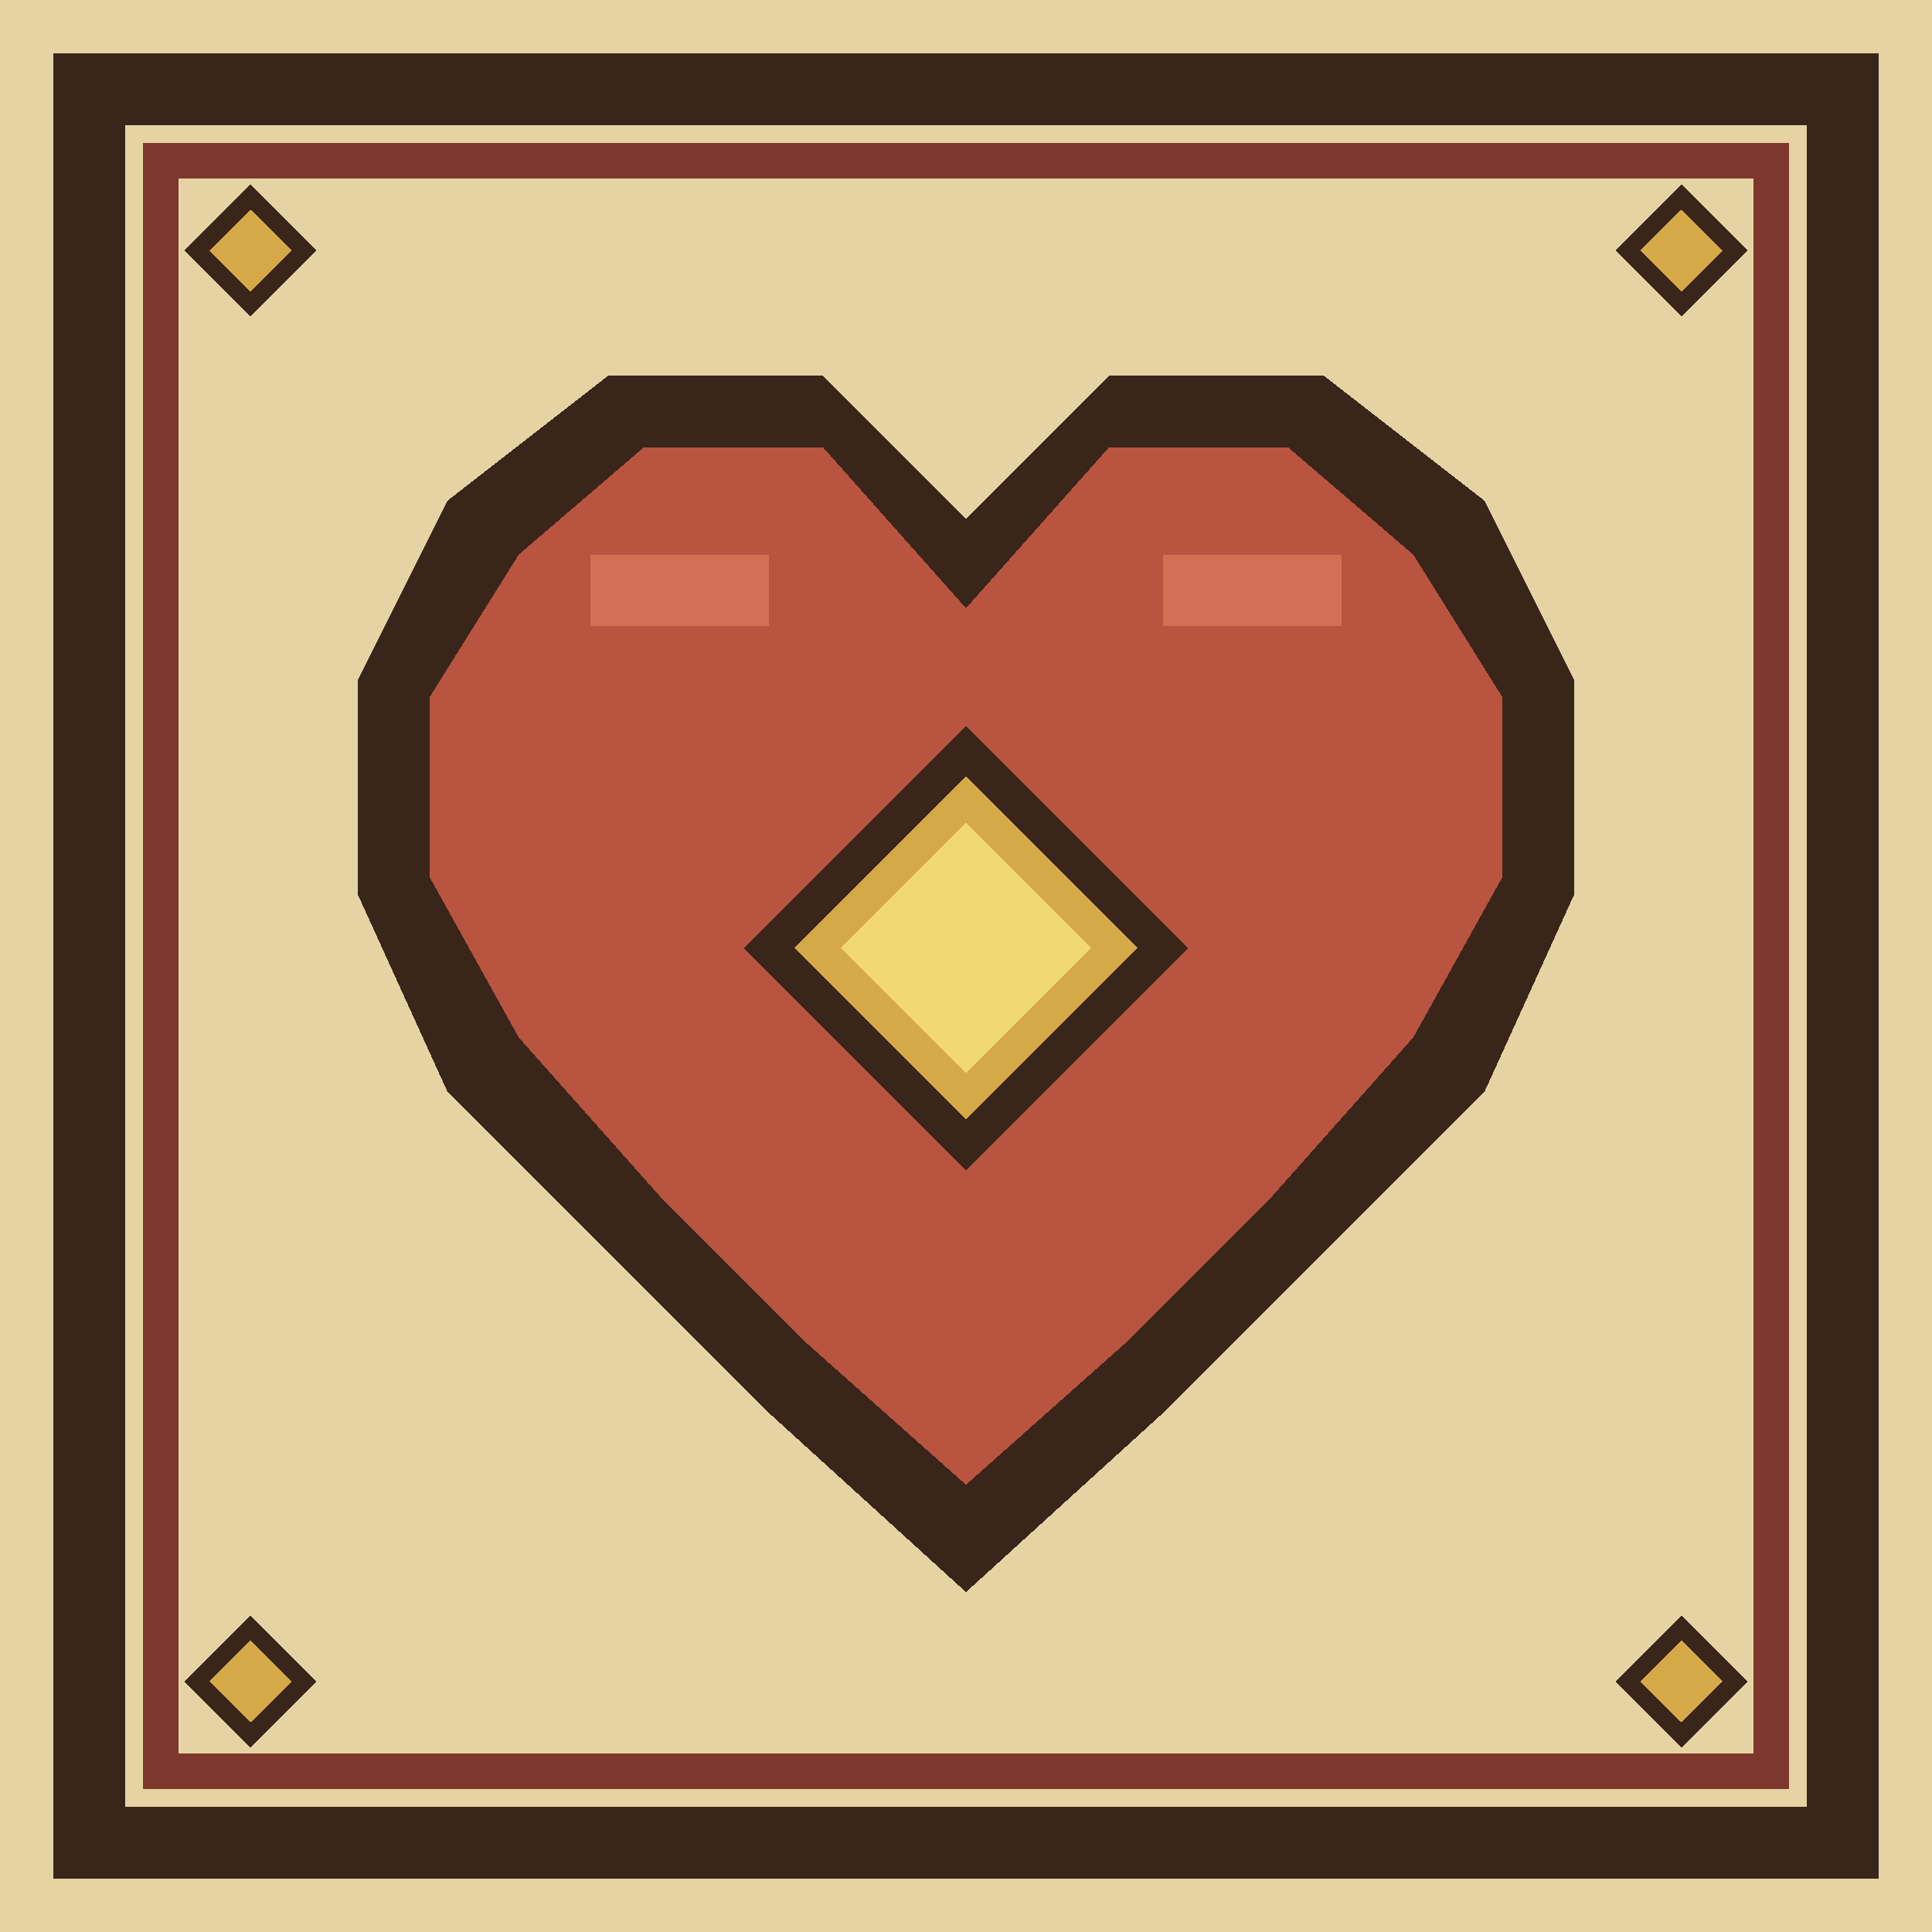
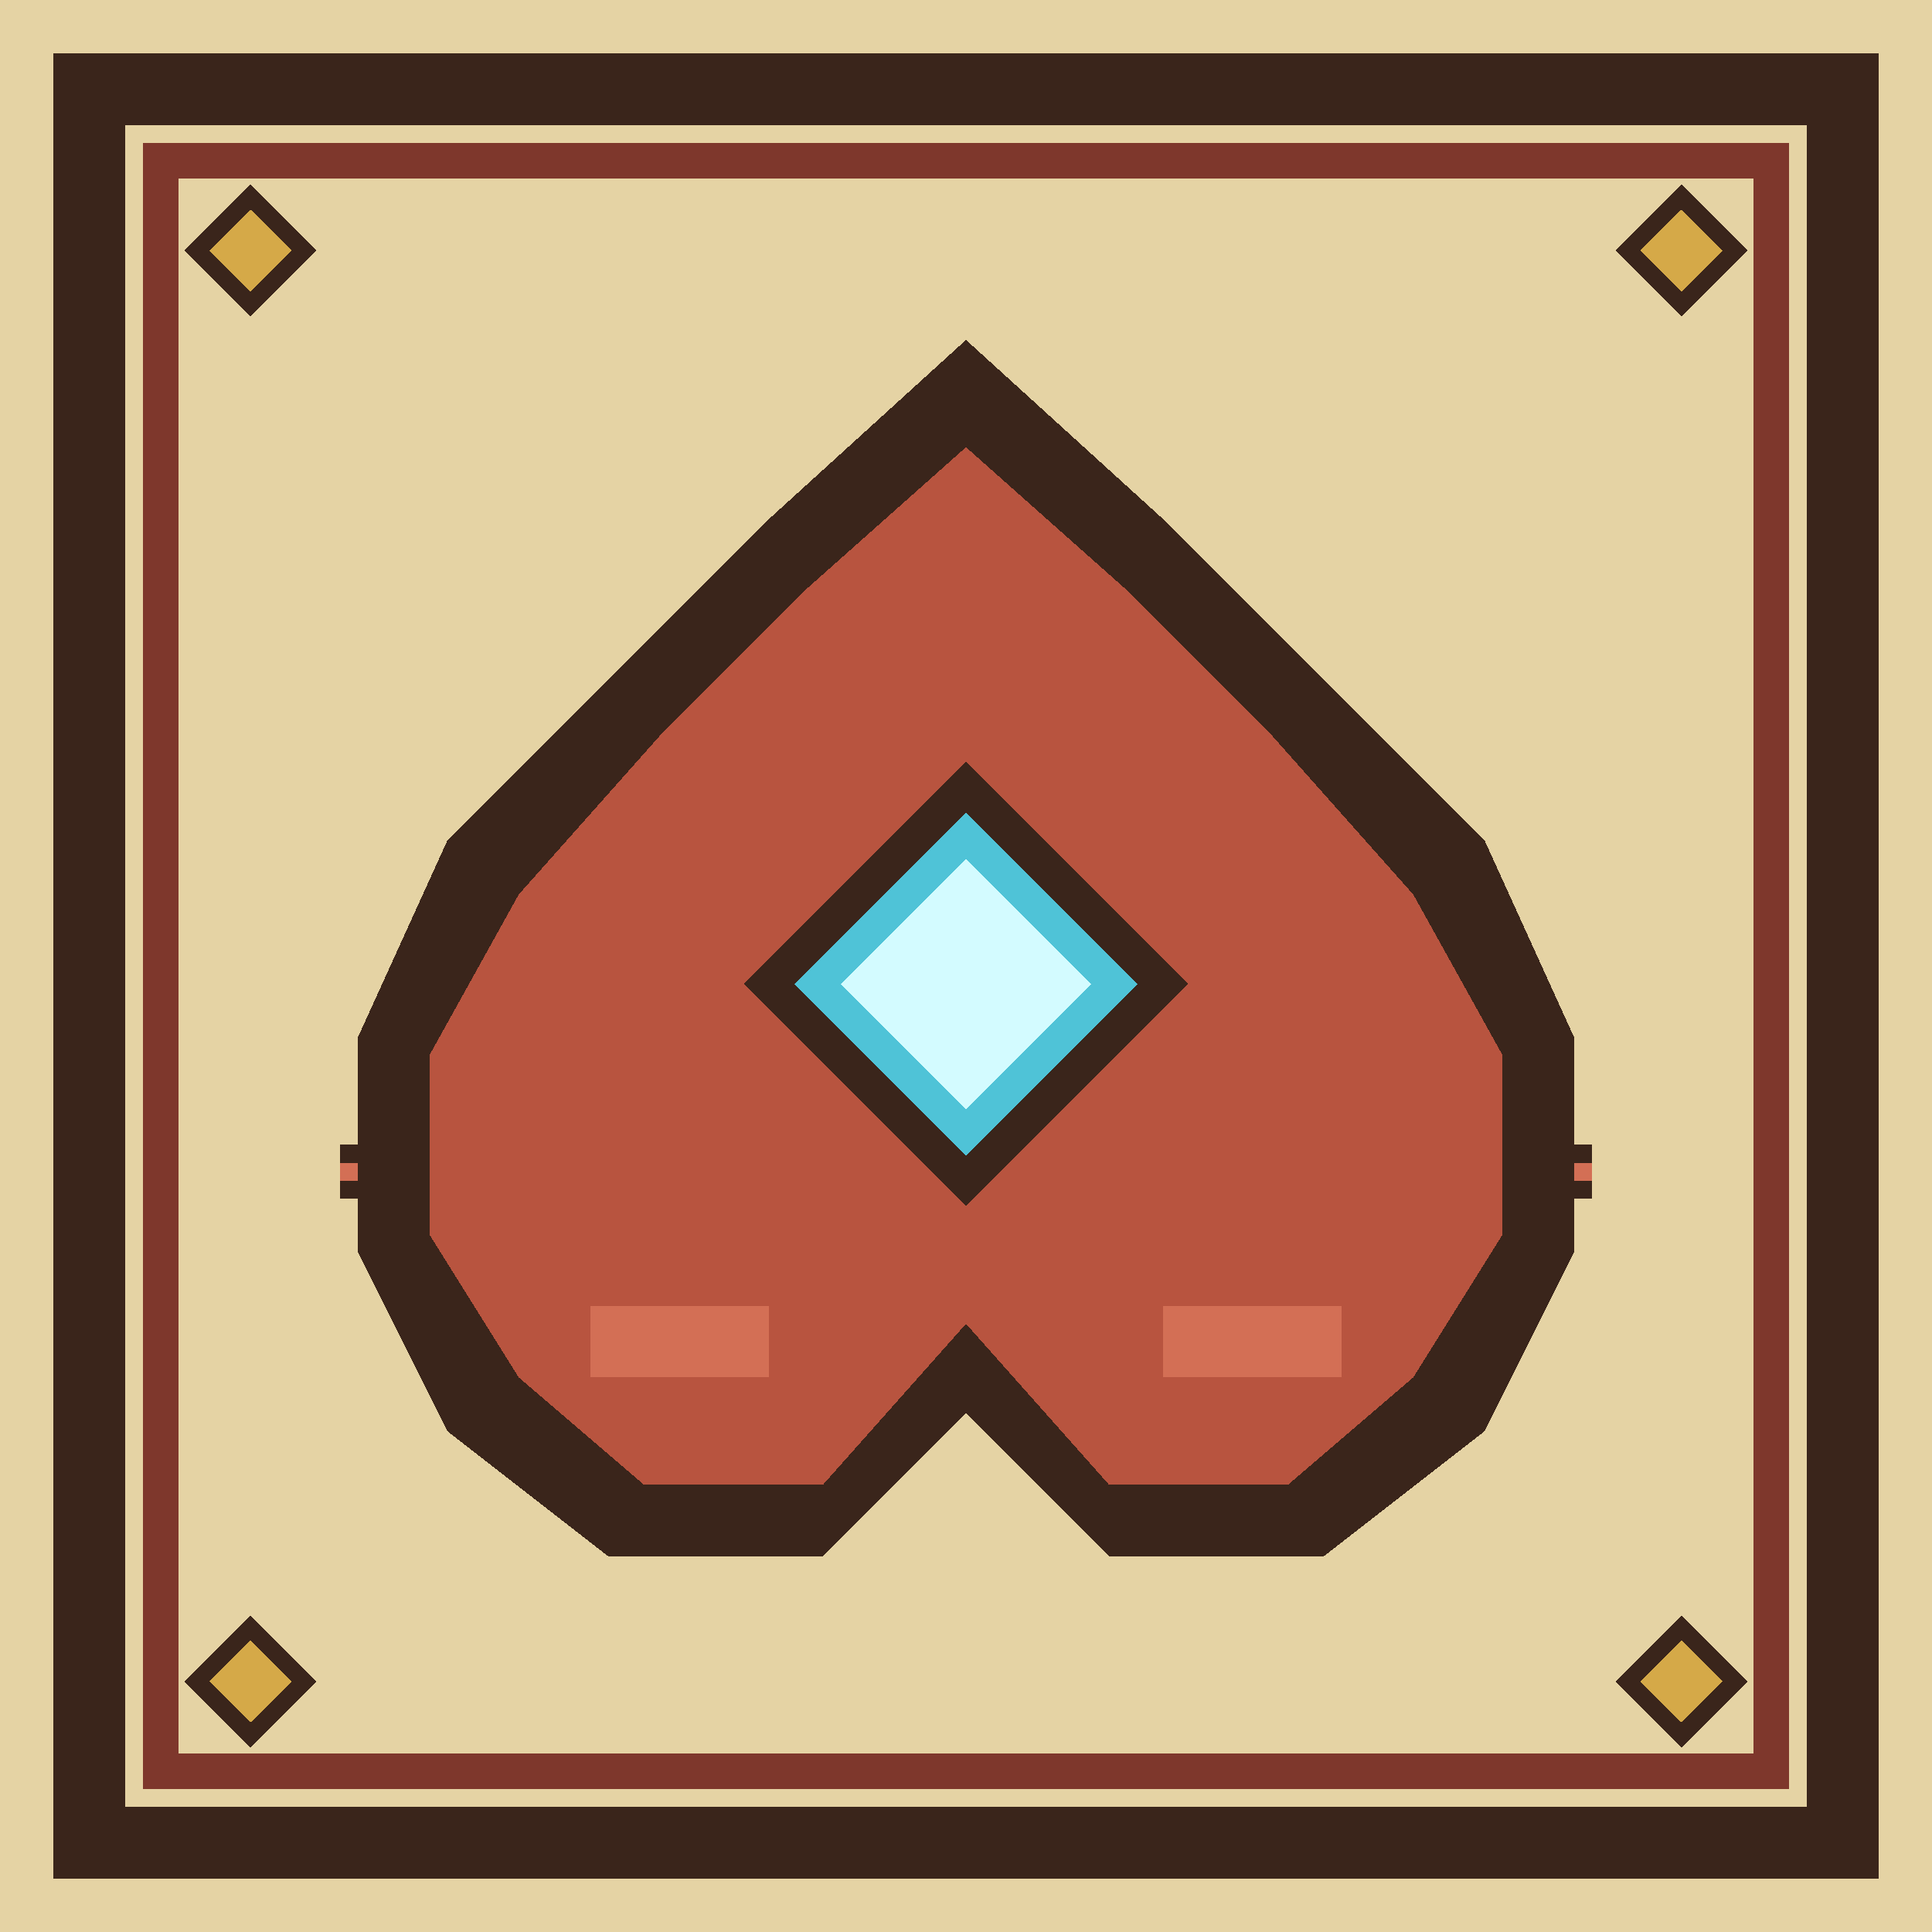
<svg xmlns="http://www.w3.org/2000/svg" width="432" height="432" viewBox="0 0 108 108" shape-rendering="crispEdges">
  <rect width="108" height="108" fill="#e5d3a4" />
  <rect x="5" y="5" width="98" height="98" fill="none" stroke="#3a251b" stroke-width="4" />
  <rect x="9" y="9" width="90" height="90" fill="none" stroke="#7e372c" stroke-width="2" />
  <g fill="#d5a948" stroke="#3a251b" stroke-width="1">
    <path d="M14 11l3 3-3 3-3-3z" />
    <path d="M94 11l3 3-3 3-3-3z" />
    <path d="M14 91l3 3-3 3-3-3z" />
    <path d="M94 91l3 3-3 3-3-3z" />
  </g>
-   <path d="M20 38L25 28L34 21L46 21L54 29L62 21L74 21L83 28L88 38L88 50L83 61L74 70L65 79L54 89L43 79L34 70L25 61L20 50Z" fill="#3a251b" />
-   <path d="M24 39L29 31L36 25L46 25L54 34L62 25L72 25L79 31L84 39L84 49L79 58L71 67L63 75L54 83L45 75L37 67L29 58L24 49Z" fill="#b8543f" />
-   <rect x="33" y="31" width="10" height="4" fill="#d36f55" />
-   <rect x="65" y="31" width="10" height="4" fill="#d36f55" />
-   <path d="M54 42L65 53L54 64L43 53Z" fill="#d5a948" stroke="#3a251b" stroke-width="2" />
-   <path d="M54 46L61 53L54 60L47 53Z" fill="#f2d873" />
+   <g transform="rotate(180 54 54)">
+     <path d="M20 38L25 28L34 21L46 21L54 29L62 21L74 21L83 28L88 38L88 50L83 61L74 70L65 79L54 89L43 79L34 70L25 61L20 50Z" fill="#3a251b" />
+     <rect x="19" y="41" width="2" height="3" fill="#3a251b" />
+     <rect x="87" y="41" width="2" height="3" fill="#3a251b" />
+     <path d="M24 39L29 31L36 25L46 25L54 34L62 25L72 25L79 31L84 39L84 49L79 58L71 67L63 75L54 83L45 75L37 67L29 58L24 49Z" fill="#b8543f" />
+     <rect x="19" y="42" width="1" height="1" fill="#d36f55" />
+     <rect x="88" y="42" width="1" height="1" fill="#d36f55" />
+     <rect x="33" y="31" width="10" height="4" fill="#d36f55" />
+     <rect x="65" y="31" width="10" height="4" fill="#d36f55" />
+     <path d="M54 42L65 53L54 64L43 53Z" fill="#4fc3d7" stroke="#3a251b" stroke-width="2" />
+     <path d="M54 46L61 53L54 60L47 53Z" fill="#d3fbff" />
+   </g>
</svg>
